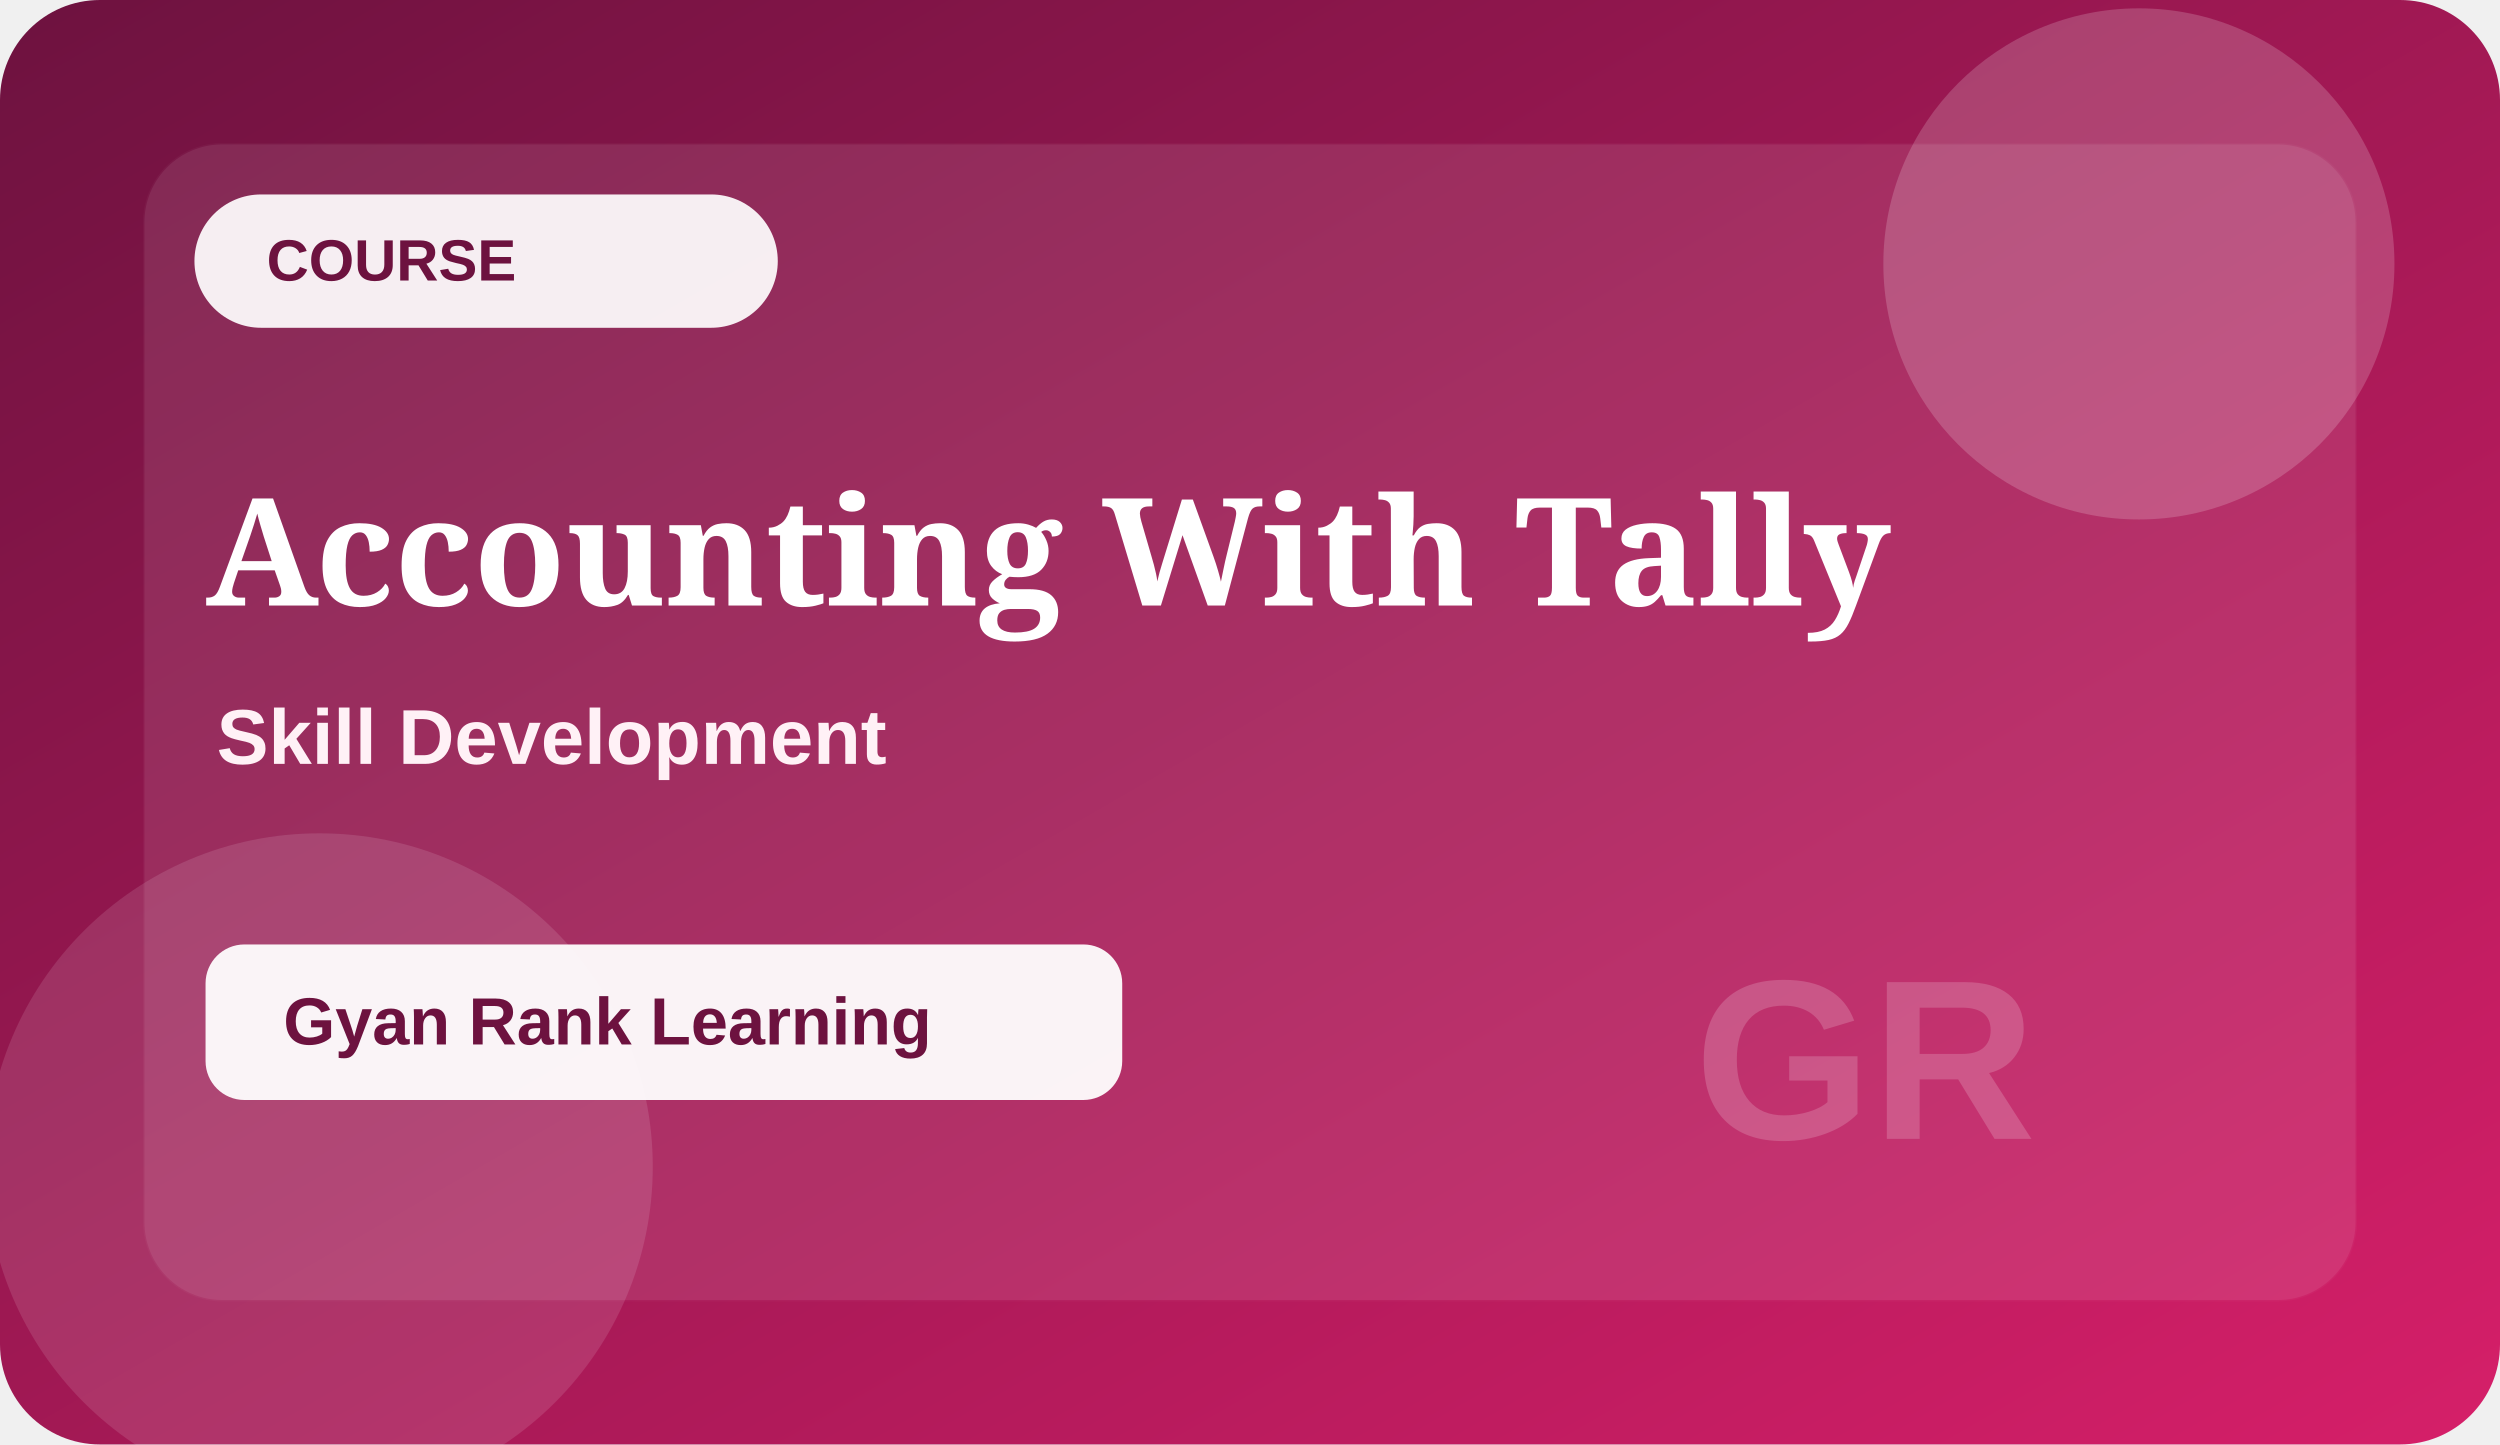
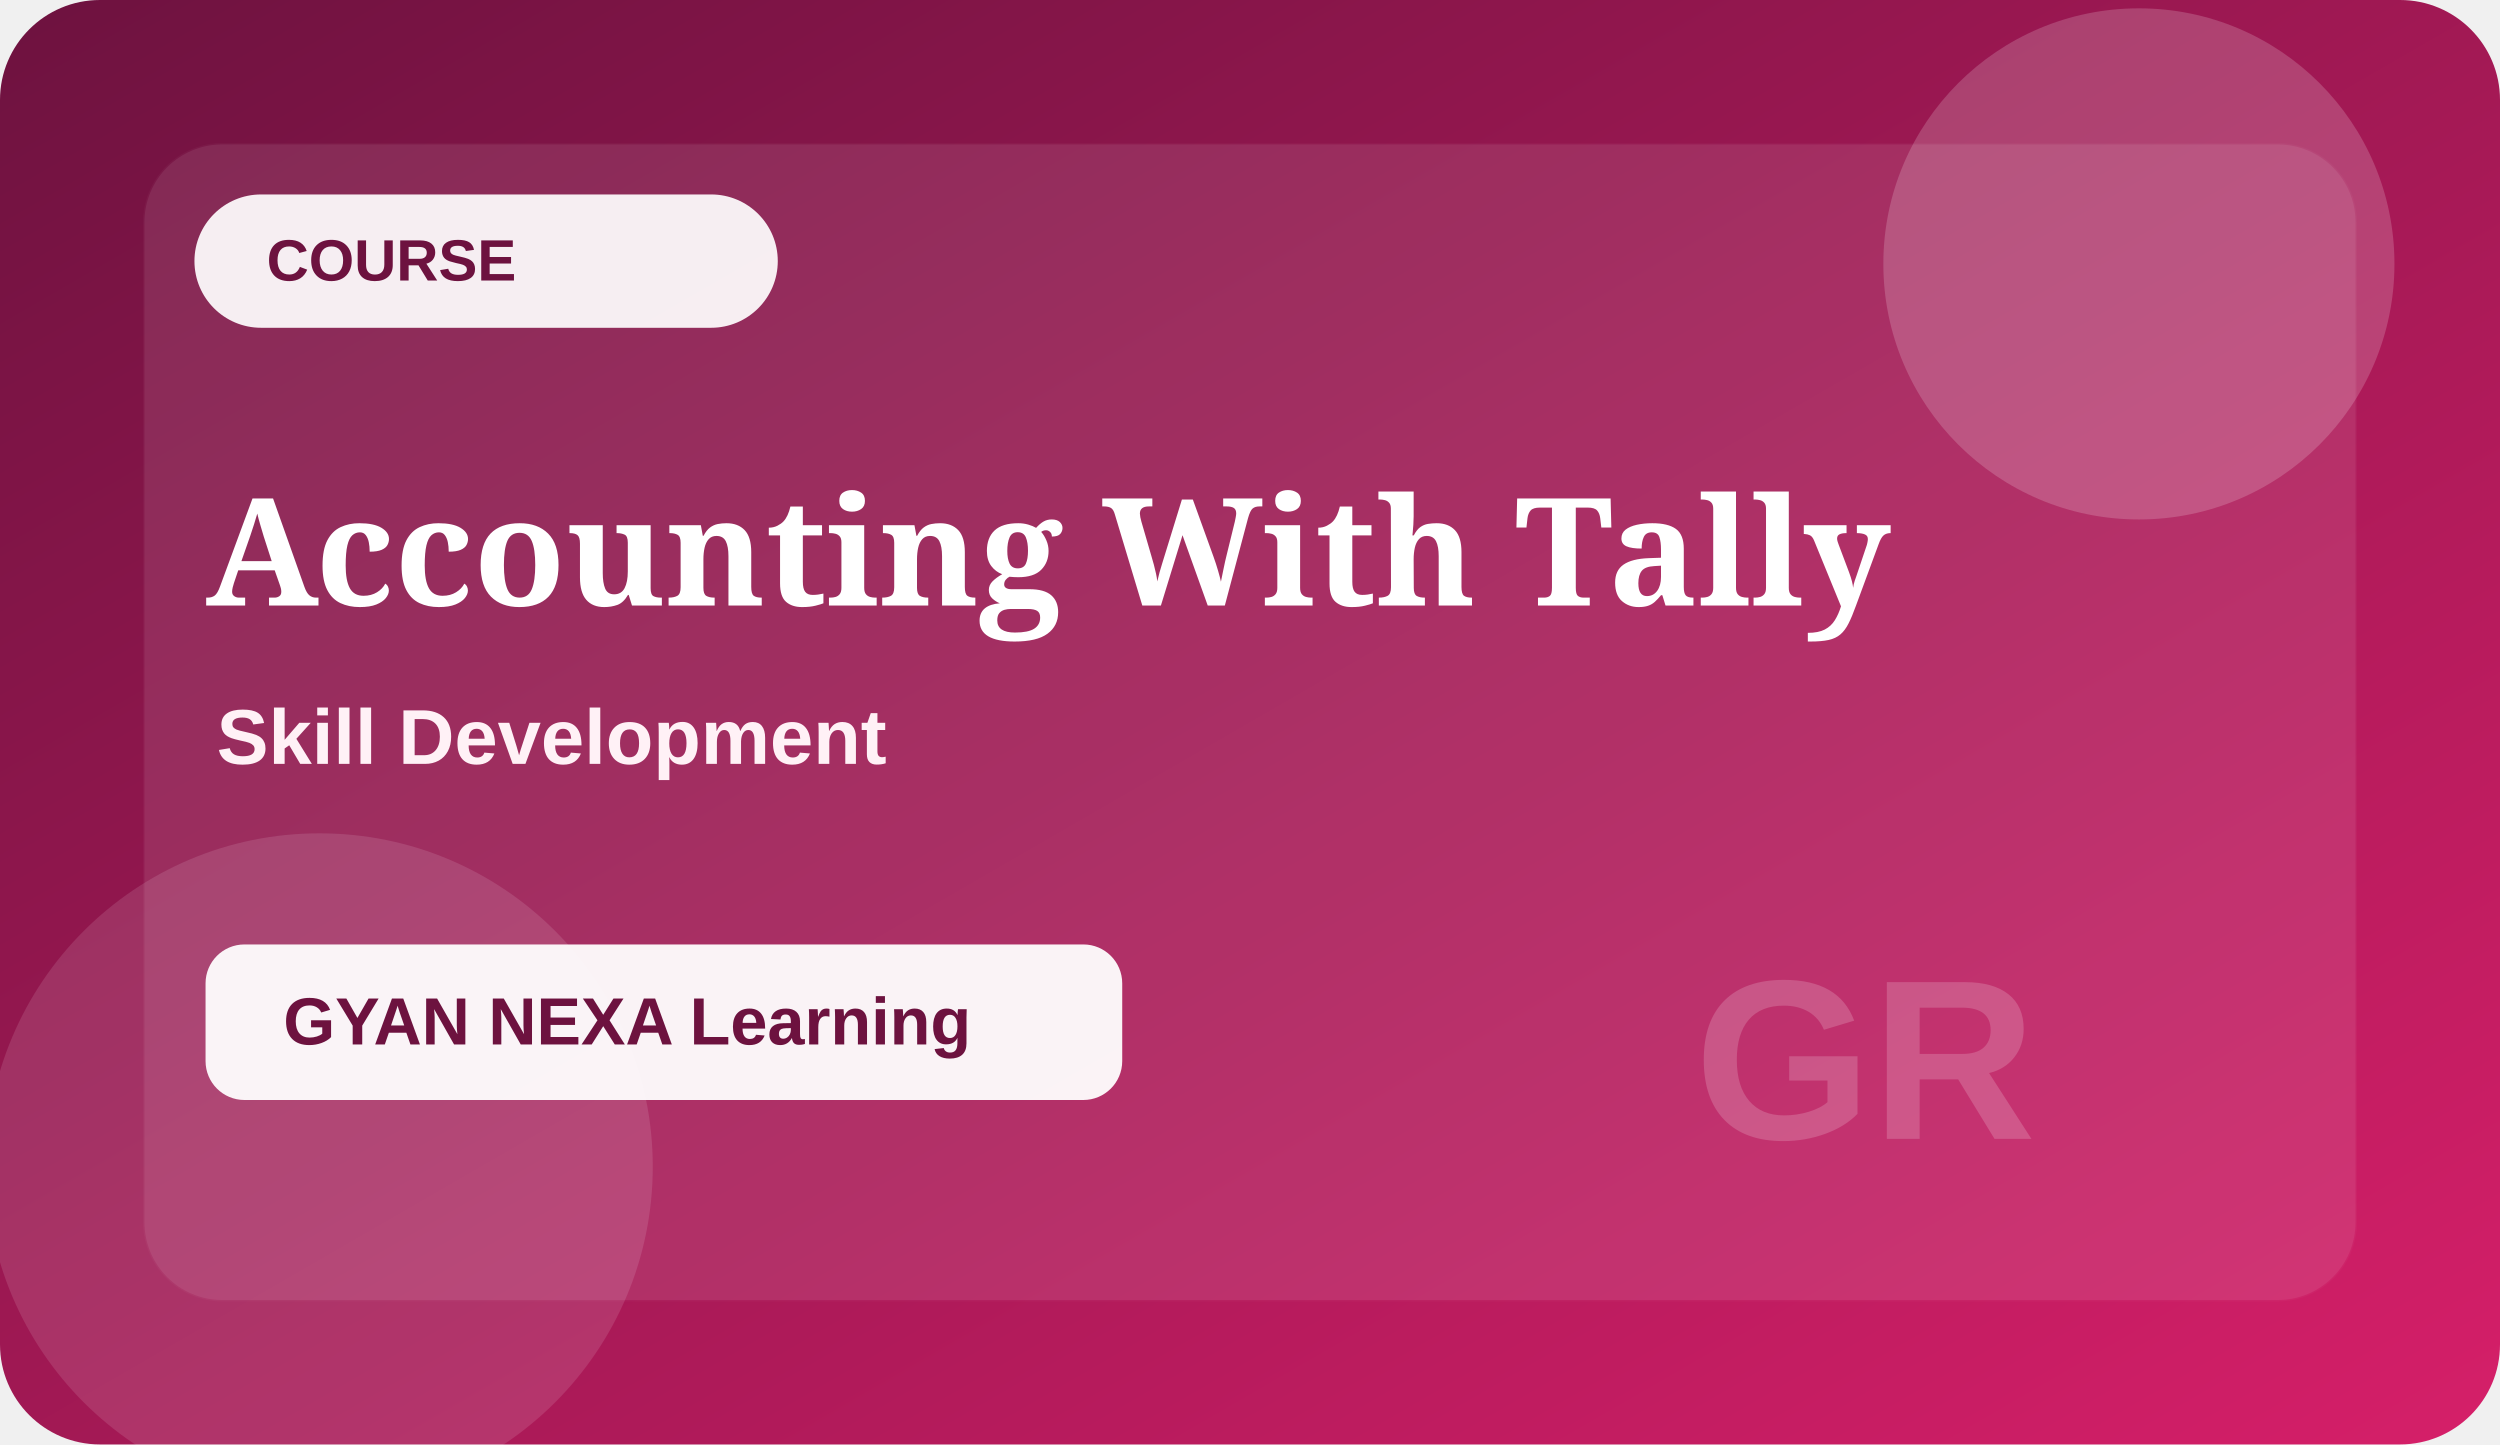
<svg xmlns="http://www.w3.org/2000/svg" width="900" height="520" viewBox="0 0 900 520">
  <defs>
    <linearGradient id="g" x1="0" y1="0" x2="1" y2="1">
      <stop stop-color="#6d123f" />
      <stop offset="1" stop-color="#d61f69" />
    </linearGradient>
  </defs>
  <rect width="900" height="520" rx="36" fill="url(#g)" />
  <circle cx="770" cy="95" r="92" fill="#ffffff" opacity=".18" />
  <circle cx="115" cy="420" r="120" fill="#ffffff" opacity=".12" />
  <rect x="52" y="52" width="796" height="416" rx="28" fill="#ffffff" opacity=".10" stroke="#ffffff" stroke-opacity=".28" />
  <rect x="70" y="70" width="210" height="48" rx="24" fill="#ffffff" opacity=".92" />
  <text x="96" y="101" font-family="Arial, sans-serif" font-size="21" font-weight="800" fill="#6d123f">COURSE</text>
  <text x="74" y="218" font-family="Georgia, serif" font-size="54" font-weight="800" fill="#ffffff">Accounting With Tally</text>
  <text x="78" y="275" font-family="Arial, sans-serif" font-size="28" font-weight="700" fill="#fff1f6">Skill Development</text>
  <rect x="74" y="340" width="330" height="56" rx="14" fill="#ffffff" opacity=".94" />
-   <text x="102" y="376" font-family="Arial, sans-serif" font-size="24" font-weight="800" fill="#6d123f">Gyan Rank Learning</text>
+   <text x="102" y="376" font-family="Arial, sans-serif" font-size="24" font-weight="800" fill="#6d123f">GYAN NEXA Learning</text>
  <text x="610" y="410" font-family="Arial, sans-serif" font-size="82" font-weight="900" fill="#ffffff" opacity=".18">GR</text>
</svg>
